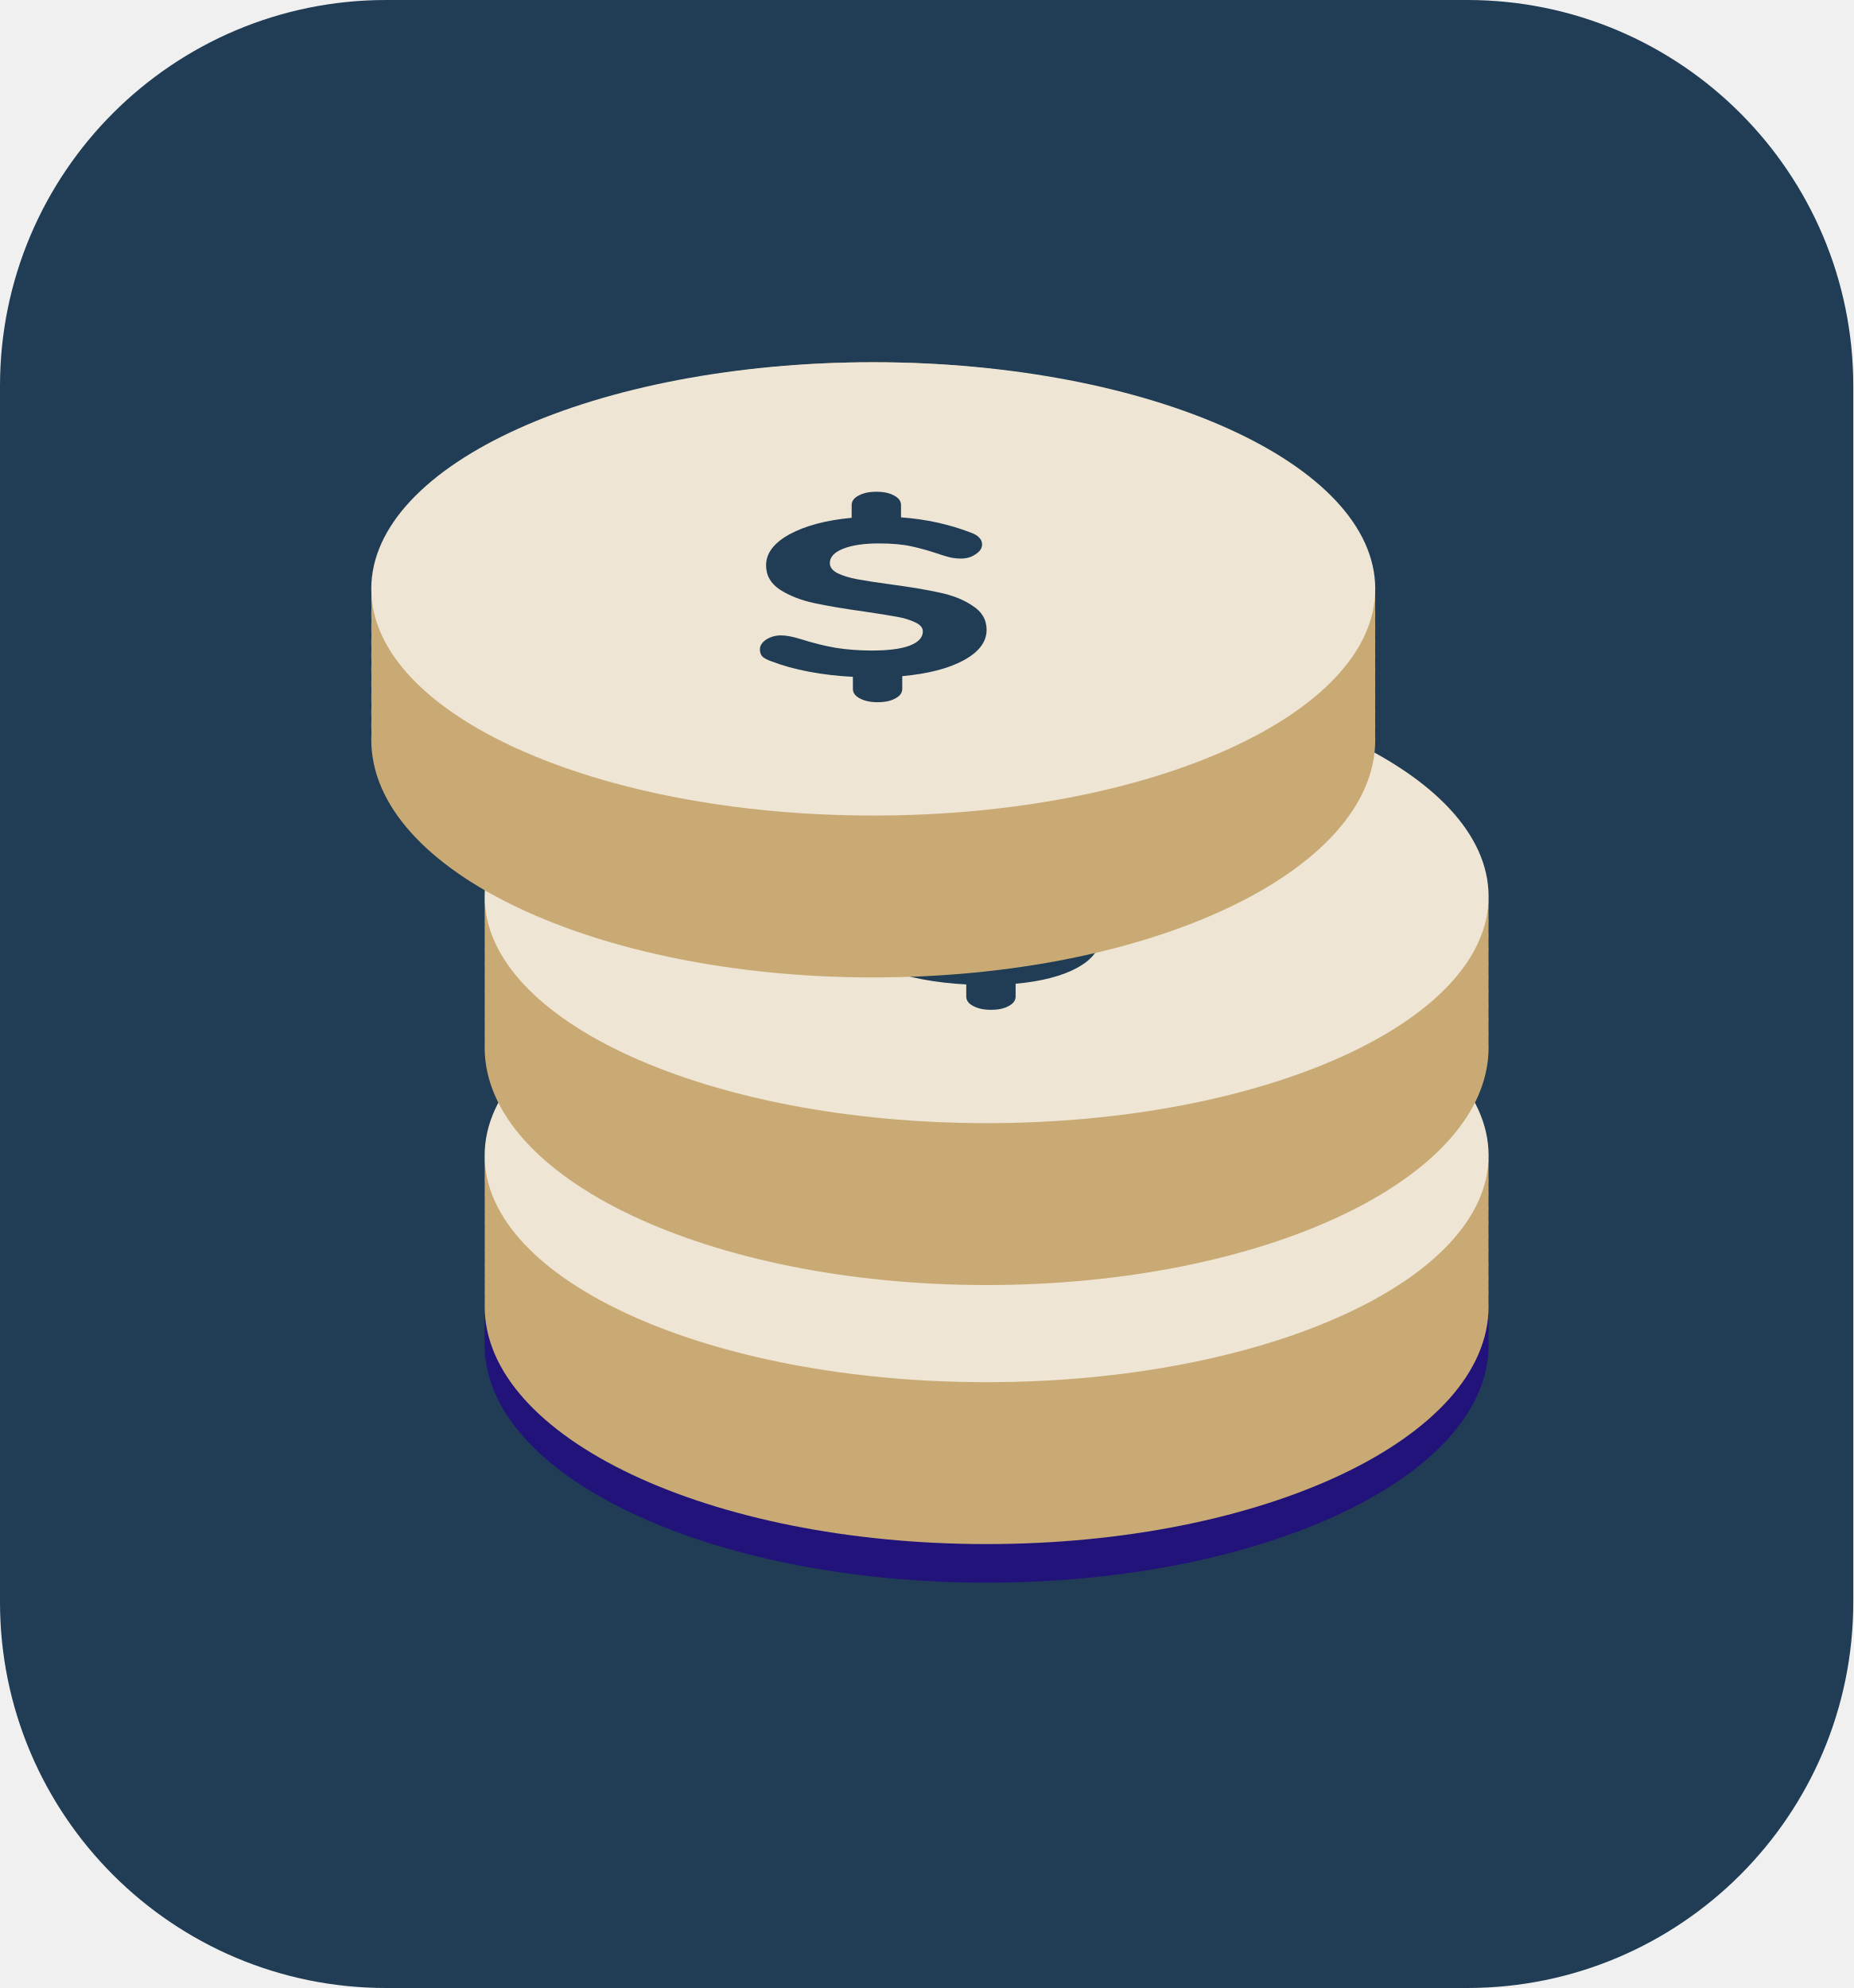
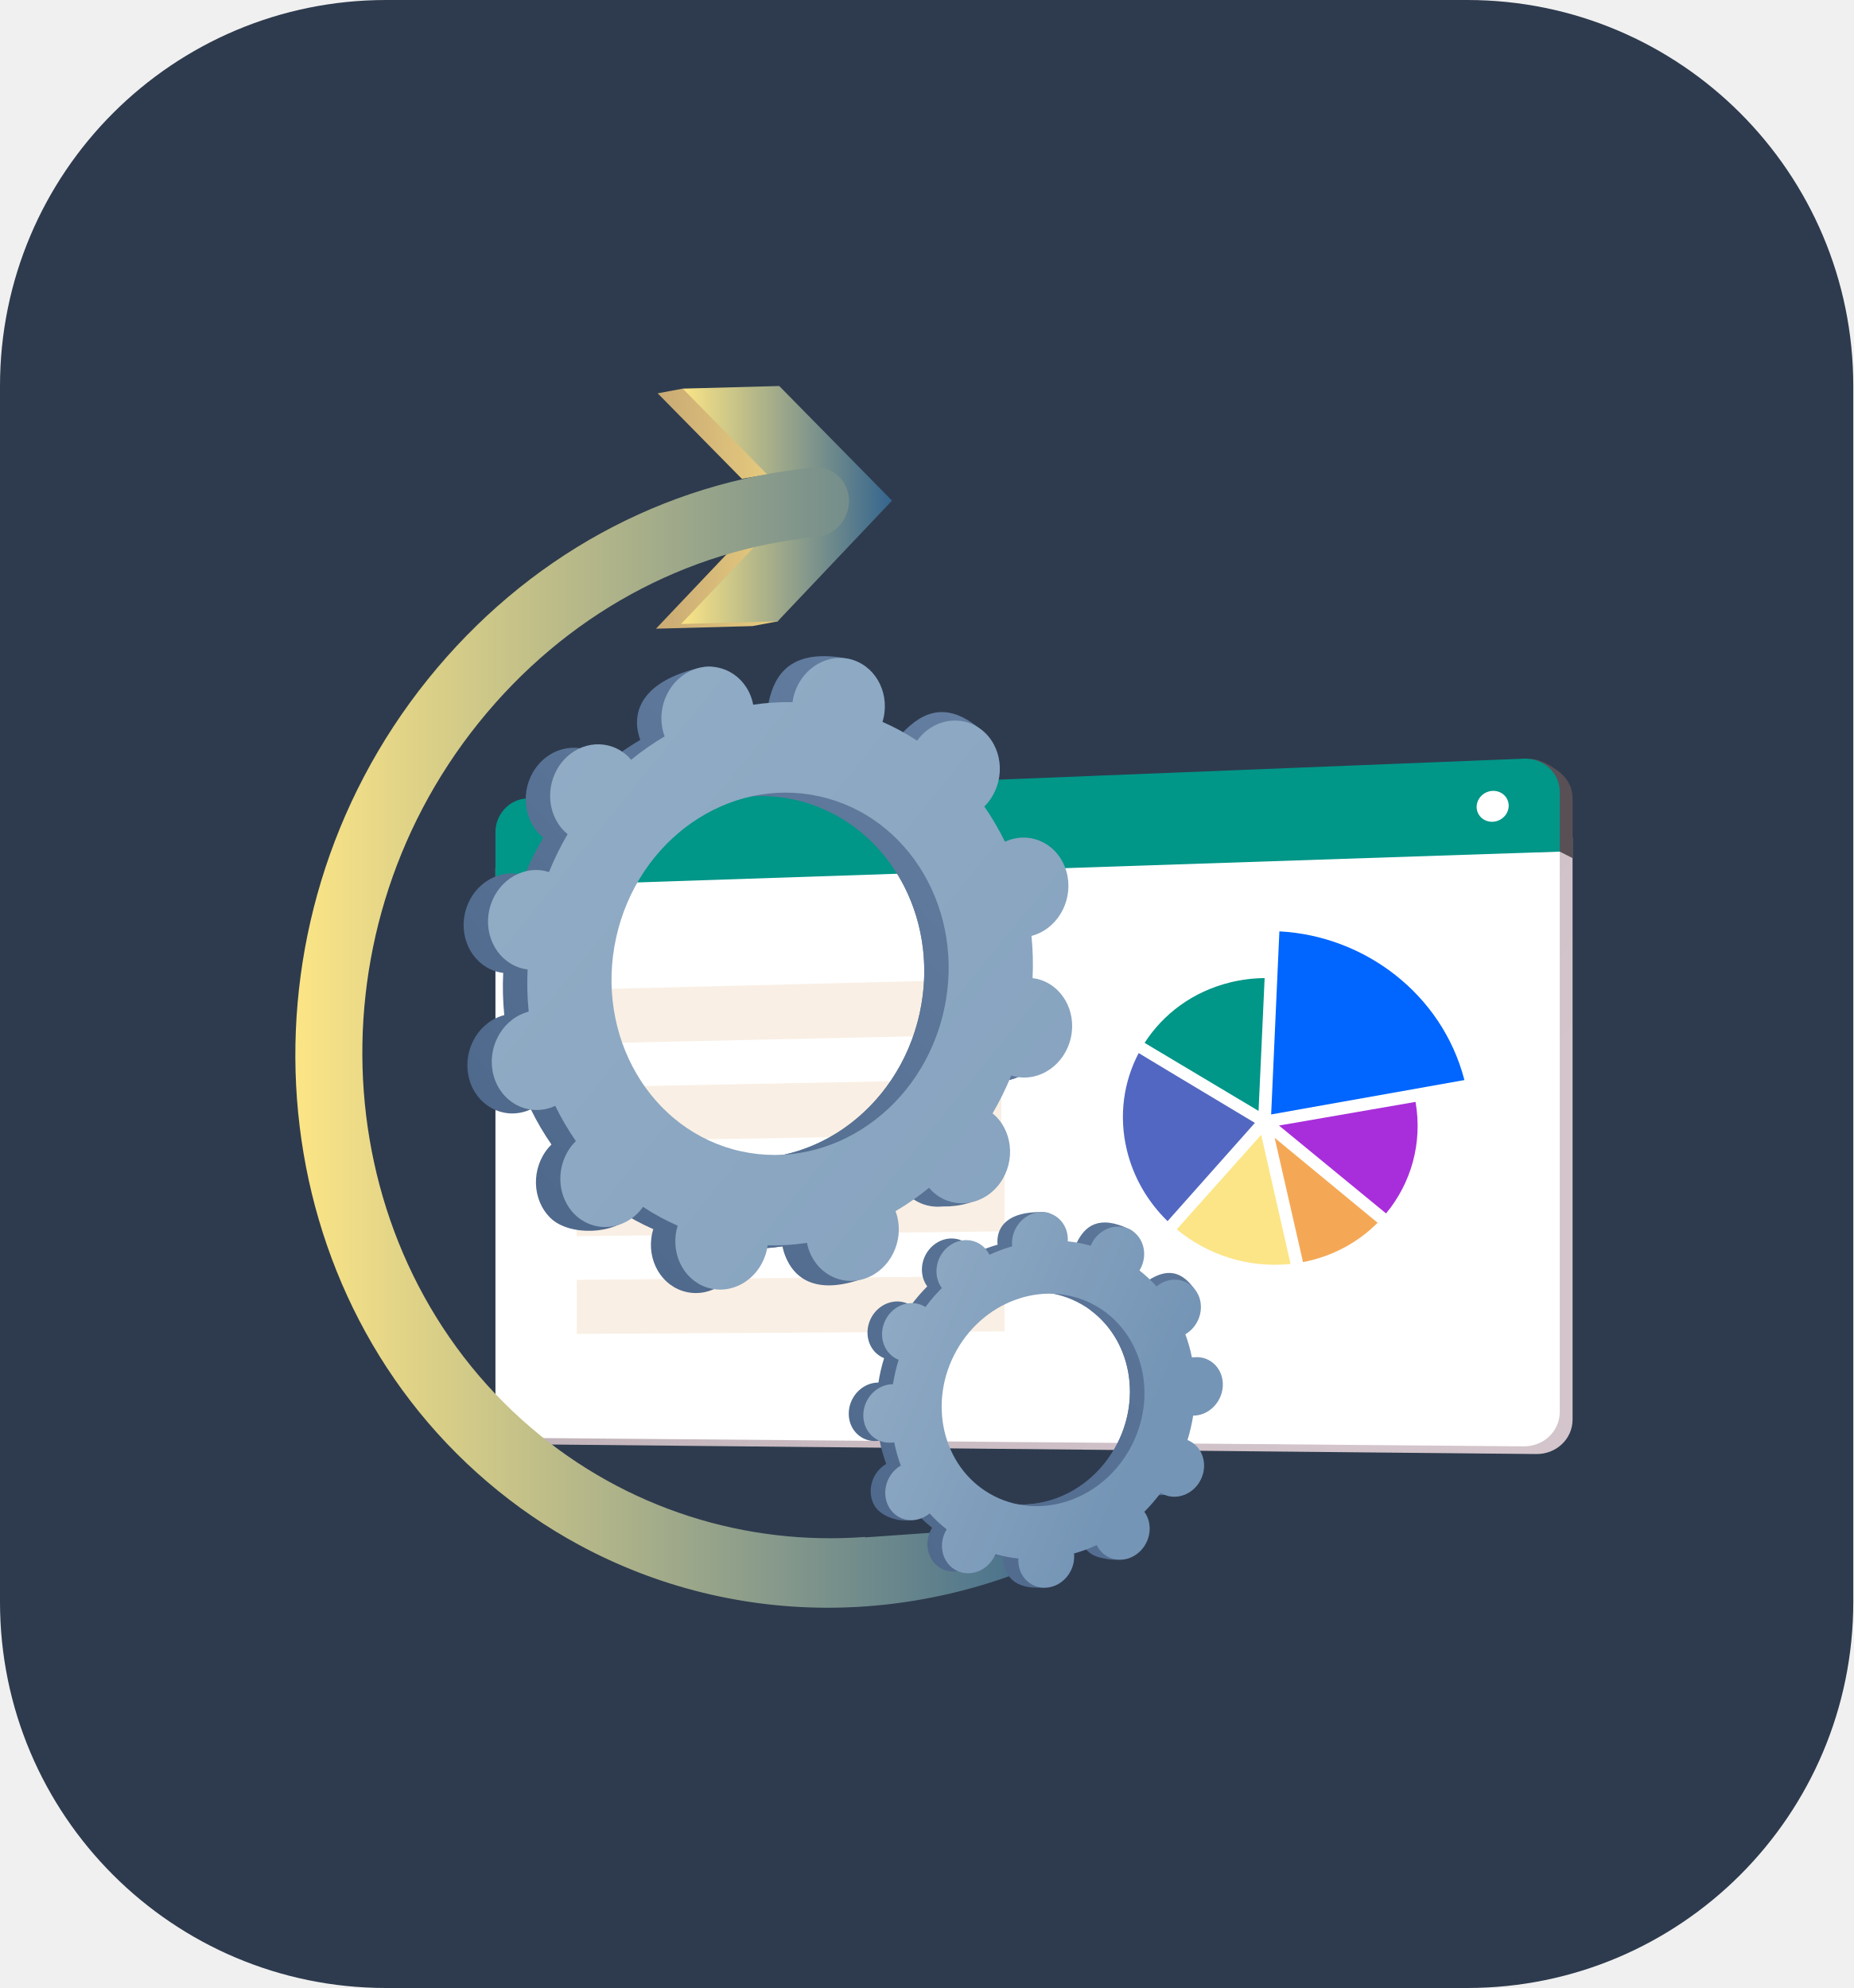
<svg xmlns="http://www.w3.org/2000/svg" width="96" height="103" viewBox="0 0 96 103" fill="none">
-   <rect width="96" height="103" rx="20" fill="#203D55" />
-   <mask id="mask0_92_7973" style="mask-type:alpha" maskUnits="userSpaceOnUse" x="0" y="0" width="96" height="103">
+   <rect width="96" height="103" rx="20" fill="#2E3B4E" />
+   <mask id="mask0_256_752" style="mask-type:alpha" maskUnits="userSpaceOnUse" x="0" y="0" width="96" height="103">
    <rect width="96" height="103" rx="20" fill="#5236FF" />
  </mask>
-   <g mask="url(#mask0_92_7973)">
-     <path d="M77.11 69.685C77.11 76.486 65.468 82 51.107 82C36.746 82 25.105 76.486 25.105 69.685C25.105 62.883 36.746 57.37 51.107 57.37C65.468 57.37 77.11 62.883 77.11 69.685Z" fill="#22137B" />
-     <path d="M77.11 68.96C77.11 75.762 65.468 81.275 51.107 81.275C36.746 81.275 25.105 75.762 25.105 68.96C25.105 62.159 36.746 56.645 51.107 56.645C65.468 56.645 77.11 62.159 77.11 68.96Z" fill="#22137B" />
-     <path d="M77.11 68.236C77.11 75.037 65.468 80.551 51.107 80.551C36.746 80.551 25.105 75.037 25.105 68.236C25.105 61.434 36.746 55.921 51.107 55.921C65.468 55.921 77.11 61.434 77.11 68.236Z" fill="#22137B" />
-     <path d="M77.11 67.511C77.11 74.313 65.468 79.827 51.107 79.827C36.746 79.827 25.105 74.313 25.105 67.511C25.105 60.71 36.746 55.196 51.107 55.196C65.468 55.196 77.11 60.71 77.11 67.511Z" fill="#22137B" />
-     <path d="M77.11 66.787C77.11 73.589 65.468 79.102 51.107 79.102C36.746 79.102 25.105 73.589 25.105 66.787C25.105 59.986 36.746 54.472 51.107 54.472C65.468 54.472 77.11 59.986 77.11 66.787Z" fill="#22137B" />
-     <path d="M77.11 66.063C77.11 72.864 65.468 78.378 51.107 78.378C36.746 78.378 25.105 72.864 25.105 66.063C25.105 59.261 36.746 53.748 51.107 53.748C65.468 53.748 77.11 59.261 77.11 66.063Z" fill="#22137B" />
-     <path d="M77.11 65.338C77.11 72.14 65.468 77.653 51.107 77.653C36.746 77.653 25.105 72.14 25.105 65.338C25.105 58.537 36.746 53.023 51.107 53.023C65.468 53.023 77.11 58.537 77.11 65.338Z" fill="#22137B" />
-     <path d="M77.11 64.614C77.11 71.415 65.468 76.929 51.107 76.929C36.746 76.929 25.105 71.415 25.105 64.614C25.105 57.812 36.746 52.299 51.107 52.299C65.468 52.299 77.11 57.812 77.11 64.614Z" fill="#22137B" />
-     <path d="M77.11 63.889C77.11 70.691 65.468 76.205 51.107 76.205C36.746 76.205 25.105 70.691 25.105 63.889C25.105 57.088 36.746 51.574 51.107 51.574C65.468 51.574 77.11 57.088 77.11 63.889Z" fill="#22137B" />
-     <path d="M77.11 63.165C77.11 69.966 65.468 75.48 51.107 75.48C36.746 75.48 25.105 69.966 25.105 63.165C25.105 56.364 36.746 50.85 51.107 50.85C65.468 50.85 77.11 56.364 77.11 63.165Z" fill="#22137B" />
-     <path d="M77.11 62.441C77.11 69.242 65.468 74.756 51.107 74.756C36.746 74.756 25.105 69.242 25.105 62.441C25.105 55.639 36.746 50.126 51.107 50.126C65.468 50.126 77.11 55.639 77.11 62.441Z" fill="#22137B" />
-     <path d="M77.11 67.685C77.11 74.486 65.468 80 51.107 80C36.746 80 25.105 74.486 25.105 67.685C25.105 60.883 36.746 55.37 51.107 55.37C65.468 55.37 77.11 60.883 77.11 67.685Z" fill="#C9AA74" />
-     <path d="M77.11 66.96C77.11 73.762 65.468 79.275 51.107 79.275C36.746 79.275 25.105 73.762 25.105 66.96C25.105 60.159 36.746 54.645 51.107 54.645C65.468 54.645 77.11 60.159 77.11 66.96Z" fill="#C9AA74" />
-     <path d="M77.11 66.236C77.11 73.037 65.468 78.551 51.107 78.551C36.746 78.551 25.105 73.037 25.105 66.236C25.105 59.434 36.746 53.921 51.107 53.921C65.468 53.921 77.11 59.434 77.11 66.236Z" fill="#C9AA74" />
-     <path d="M77.11 65.511C77.11 72.313 65.468 77.827 51.107 77.827C36.746 77.827 25.105 72.313 25.105 65.511C25.105 58.71 36.746 53.196 51.107 53.196C65.468 53.196 77.11 58.71 77.11 65.511Z" fill="#C9AA74" />
-     <path d="M77.11 64.787C77.11 71.589 65.468 77.102 51.107 77.102C36.746 77.102 25.105 71.589 25.105 64.787C25.105 57.986 36.746 52.472 51.107 52.472C65.468 52.472 77.11 57.986 77.11 64.787Z" fill="#C9AA74" />
-     <path d="M77.11 64.063C77.11 70.864 65.468 76.378 51.107 76.378C36.746 76.378 25.105 70.864 25.105 64.063C25.105 57.261 36.746 51.748 51.107 51.748C65.468 51.748 77.11 57.261 77.11 64.063Z" fill="#C9AA74" />
-     <path d="M77.11 63.338C77.11 70.14 65.468 75.653 51.107 75.653C36.746 75.653 25.105 70.14 25.105 63.338C25.105 56.537 36.746 51.023 51.107 51.023C65.468 51.023 77.11 56.537 77.11 63.338Z" fill="#C9AA74" />
-     <path d="M77.11 62.614C77.11 69.415 65.468 74.929 51.107 74.929C36.746 74.929 25.105 69.415 25.105 62.614C25.105 55.812 36.746 50.299 51.107 50.299C65.468 50.299 77.11 55.812 77.11 62.614Z" fill="#C9AA74" />
-     <path d="M77.11 61.889C77.11 68.691 65.468 74.205 51.107 74.205C36.746 74.205 25.105 68.691 25.105 61.889C25.105 55.088 36.746 49.574 51.107 49.574C65.468 49.574 77.11 55.088 77.11 61.889Z" fill="#C9AA74" />
-     <path d="M77.11 61.165C77.11 67.966 65.468 73.48 51.107 73.48C36.746 73.48 25.105 67.966 25.105 61.165C25.105 54.364 36.746 48.85 51.107 48.85C65.468 48.85 77.11 54.364 77.11 61.165Z" fill="#C9AA74" />
-     <path d="M77.11 60.441C77.11 67.242 65.468 72.756 51.107 72.756C36.746 72.756 25.105 67.242 25.105 60.441C25.105 53.639 36.746 48.126 51.107 48.126C65.468 48.126 77.11 53.639 77.11 60.441Z" fill="#C9AA74" />
-     <ellipse cx="51.107" cy="59.869" rx="26.003" ry="11.743" fill="#EEE5D4" />
-     <path d="M56.979 61.99C56.979 62.613 56.581 63.14 55.785 63.571C55.004 63.994 53.945 64.267 52.609 64.39V65.048C52.609 65.255 52.489 65.421 52.247 65.544C52.02 65.675 51.714 65.74 51.331 65.74C50.961 65.74 50.656 65.675 50.414 65.544C50.173 65.421 50.052 65.255 50.052 65.048V64.425C49.27 64.386 48.51 64.298 47.772 64.159C47.047 64.021 46.407 63.844 45.853 63.629C45.626 63.552 45.463 63.467 45.363 63.375C45.278 63.275 45.235 63.152 45.235 63.005C45.235 62.813 45.342 62.644 45.555 62.498C45.782 62.352 46.038 62.278 46.322 62.278C46.592 62.278 46.926 62.34 47.324 62.463C47.978 62.671 48.596 62.825 49.178 62.925C49.775 63.017 50.393 63.063 51.032 63.063C51.885 63.063 52.538 62.978 52.993 62.809C53.448 62.632 53.675 62.386 53.675 62.071C53.675 61.878 53.54 61.721 53.27 61.598C53.014 61.475 52.695 61.378 52.311 61.309C51.928 61.24 51.373 61.151 50.649 61.044C49.597 60.898 48.731 60.751 48.049 60.605C47.367 60.459 46.777 60.228 46.28 59.913C45.797 59.597 45.555 59.174 45.555 58.644C45.555 58.02 45.96 57.486 46.77 57.04C47.594 56.593 48.667 56.309 49.988 56.186V55.528C49.988 55.32 50.109 55.155 50.35 55.032C50.592 54.901 50.897 54.836 51.267 54.836C51.65 54.836 51.956 54.901 52.183 55.032C52.425 55.155 52.546 55.32 52.546 55.528V56.163C53.824 56.255 55.025 56.517 56.147 56.947C56.361 57.024 56.51 57.113 56.595 57.213C56.694 57.313 56.744 57.432 56.744 57.571C56.744 57.763 56.63 57.932 56.403 58.078C56.19 58.224 55.941 58.297 55.657 58.297C55.501 58.297 55.352 58.286 55.21 58.263C55.082 58.24 54.897 58.19 54.656 58.113C54.073 57.913 53.547 57.763 53.078 57.663C52.624 57.563 52.062 57.513 51.395 57.513C50.627 57.513 50.009 57.605 49.541 57.79C49.086 57.974 48.858 58.221 48.858 58.528C48.858 58.744 48.993 58.921 49.263 59.059C49.533 59.19 49.874 59.294 50.286 59.371C50.699 59.447 51.274 59.536 52.013 59.636C53.05 59.775 53.895 59.917 54.549 60.063C55.217 60.201 55.785 60.428 56.254 60.744C56.737 61.051 56.979 61.467 56.979 61.99Z" fill="#203D55" />
-     <path d="M77.11 54.264C77.11 61.065 65.468 66.579 51.107 66.579C36.746 66.579 25.105 61.065 25.105 54.264C25.105 47.462 36.746 41.949 51.107 41.949C65.468 41.949 77.11 47.462 77.11 54.264Z" fill="#C9AA74" />
-     <path d="M77.11 53.539C77.11 60.341 65.468 65.855 51.107 65.855C36.746 65.855 25.105 60.341 25.105 53.539C25.105 46.738 36.746 41.224 51.107 41.224C65.468 41.224 77.11 46.738 77.11 53.539Z" fill="#C9AA74" />
-     <path d="M77.11 52.815C77.11 59.617 65.468 65.13 51.107 65.13C36.746 65.13 25.105 59.617 25.105 52.815C25.105 46.014 36.746 40.5 51.107 40.5C65.468 40.5 77.11 46.014 77.11 52.815Z" fill="#C9AA74" />
-     <path d="M77.11 52.091C77.11 58.892 65.468 64.406 51.107 64.406C36.746 64.406 25.105 58.892 25.105 52.091C25.105 45.289 36.746 39.776 51.107 39.776C65.468 39.776 77.11 45.289 77.11 52.091Z" fill="#C9AA74" />
-     <path d="M77.11 51.366C77.11 58.168 65.468 63.681 51.107 63.681C36.746 63.681 25.105 58.168 25.105 51.366C25.105 44.565 36.746 39.051 51.107 39.051C65.468 39.051 77.11 44.565 77.11 51.366Z" fill="#C9AA74" />
-     <path d="M77.11 50.642C77.11 57.443 65.468 62.957 51.107 62.957C36.746 62.957 25.105 57.443 25.105 50.642C25.105 43.84 36.746 38.327 51.107 38.327C65.468 38.327 77.11 43.84 77.11 50.642Z" fill="#C9AA74" />
-     <path d="M77.11 49.917C77.11 56.719 65.468 62.233 51.107 62.233C36.746 62.233 25.105 56.719 25.105 49.917C25.105 43.116 36.746 37.602 51.107 37.602C65.468 37.602 77.11 43.116 77.11 49.917Z" fill="#C9AA74" />
-     <path d="M77.11 49.193C77.11 55.994 65.468 61.508 51.107 61.508C36.746 61.508 25.105 55.994 25.105 49.193C25.105 42.392 36.746 36.878 51.107 36.878C65.468 36.878 77.11 42.392 77.11 49.193Z" fill="#C9AA74" />
-     <path d="M77.11 48.468C77.11 55.27 65.468 60.784 51.107 60.784C36.746 60.784 25.105 55.27 25.105 48.468C25.105 41.667 36.746 36.153 51.107 36.153C65.468 36.153 77.11 41.667 77.11 48.468Z" fill="#C9AA74" />
-     <path d="M77.11 47.744C77.11 54.546 65.468 60.059 51.107 60.059C36.746 60.059 25.105 54.546 25.105 47.744C25.105 40.943 36.746 35.429 51.107 35.429C65.468 35.429 77.11 40.943 77.11 47.744Z" fill="#C9AA74" />
-     <path d="M77.11 47.02C77.11 53.821 65.468 59.335 51.107 59.335C36.746 59.335 25.105 53.821 25.105 47.02C25.105 40.218 36.746 34.705 51.107 34.705C65.468 34.705 77.11 40.218 77.11 47.02Z" fill="#C9AA74" />
-     <ellipse cx="51.107" cy="46.448" rx="26.003" ry="11.743" fill="#EEE5D4" />
-     <path d="M56.979 48.569C56.979 49.192 56.581 49.719 55.785 50.15C55.004 50.573 53.945 50.846 52.609 50.969V51.627C52.609 51.835 52.489 52 52.247 52.123C52.02 52.254 51.714 52.319 51.331 52.319C50.961 52.319 50.656 52.254 50.414 52.123C50.173 52 50.052 51.835 50.052 51.627V51.004C49.27 50.965 48.51 50.877 47.772 50.738C47.047 50.6 46.407 50.423 45.853 50.208C45.626 50.131 45.463 50.046 45.363 49.954C45.278 49.854 45.235 49.731 45.235 49.584C45.235 49.392 45.342 49.223 45.555 49.077C45.782 48.931 46.038 48.858 46.322 48.858C46.592 48.858 46.926 48.919 47.324 49.042C47.978 49.25 48.596 49.404 49.178 49.504C49.775 49.596 50.393 49.642 51.032 49.642C51.885 49.642 52.538 49.558 52.993 49.388C53.448 49.211 53.675 48.965 53.675 48.65C53.675 48.458 53.54 48.3 53.27 48.177C53.014 48.054 52.695 47.958 52.311 47.888C51.928 47.819 51.373 47.731 50.649 47.623C49.597 47.477 48.731 47.331 48.049 47.184C47.367 47.038 46.777 46.807 46.28 46.492C45.797 46.177 45.555 45.754 45.555 45.223C45.555 44.6 45.96 44.065 46.77 43.619C47.594 43.173 48.667 42.888 49.988 42.765V42.107C49.988 41.9 50.109 41.734 50.35 41.611C50.592 41.48 50.897 41.415 51.267 41.415C51.65 41.415 51.956 41.48 52.183 41.611C52.425 41.734 52.546 41.9 52.546 42.107V42.742C53.824 42.834 55.025 43.096 56.147 43.526C56.361 43.603 56.51 43.692 56.595 43.792C56.694 43.892 56.744 44.011 56.744 44.15C56.744 44.342 56.63 44.511 56.403 44.657C56.19 44.803 55.941 44.877 55.657 44.877C55.501 44.877 55.352 44.865 55.21 44.842C55.082 44.819 54.897 44.769 54.656 44.692C54.073 44.492 53.547 44.342 53.078 44.242C52.624 44.142 52.062 44.092 51.395 44.092C50.627 44.092 50.009 44.184 49.541 44.369C49.086 44.553 48.858 44.8 48.858 45.107C48.858 45.323 48.993 45.5 49.263 45.638C49.533 45.769 49.874 45.873 50.286 45.95C50.699 46.027 51.274 46.115 52.013 46.215C53.05 46.354 53.895 46.496 54.549 46.642C55.217 46.781 55.785 47.008 56.254 47.323C56.737 47.631 56.979 48.046 56.979 48.569Z" fill="#203D55" />
-     <path d="M71.238 38.327C71.238 45.128 59.596 50.642 45.235 50.642C30.874 50.642 19.232 45.128 19.232 38.327C19.232 31.525 30.874 26.012 45.235 26.012C59.596 26.012 71.238 31.525 71.238 38.327Z" fill="#C9AA74" />
-     <path d="M71.238 37.602C71.238 44.404 59.596 49.918 45.235 49.918C30.874 49.918 19.232 44.404 19.232 37.602C19.232 30.801 30.874 25.287 45.235 25.287C59.596 25.287 71.238 30.801 71.238 37.602Z" fill="#C9AA74" />
-     <path d="M71.238 36.878C71.238 43.679 59.596 49.193 45.235 49.193C30.874 49.193 19.232 43.679 19.232 36.878C19.232 30.077 30.874 24.563 45.235 24.563C59.596 24.563 71.238 30.077 71.238 36.878Z" fill="#C9AA74" />
-     <path d="M71.238 36.154C71.238 42.955 59.596 48.469 45.235 48.469C30.874 48.469 19.232 42.955 19.232 36.154C19.232 29.352 30.874 23.838 45.235 23.838C59.596 23.838 71.238 29.352 71.238 36.154Z" fill="#C9AA74" />
-     <path d="M71.238 35.429C71.238 42.231 59.596 47.744 45.235 47.744C30.874 47.744 19.232 42.231 19.232 35.429C19.232 28.628 30.874 23.114 45.235 23.114C59.596 23.114 71.238 28.628 71.238 35.429Z" fill="#C9AA74" />
-     <path d="M71.238 34.705C71.238 41.506 59.596 47.02 45.235 47.02C30.874 47.02 19.232 41.506 19.232 34.705C19.232 27.903 30.874 22.39 45.235 22.39C59.596 22.39 71.238 27.903 71.238 34.705Z" fill="#C9AA74" />
-     <path d="M71.238 33.98C71.238 40.782 59.596 46.295 45.235 46.295C30.874 46.295 19.232 40.782 19.232 33.98C19.232 27.179 30.874 21.665 45.235 21.665C59.596 21.665 71.238 27.179 71.238 33.98Z" fill="#C9AA74" />
-     <path d="M71.238 33.256C71.238 40.057 59.596 45.571 45.235 45.571C30.874 45.571 19.232 40.057 19.232 33.256C19.232 26.454 30.874 20.941 45.235 20.941C59.596 20.941 71.238 26.454 71.238 33.256Z" fill="#C9AA74" />
-     <path d="M71.238 32.532C71.238 39.333 59.596 44.847 45.235 44.847C30.874 44.847 19.232 39.333 19.232 32.532C19.232 25.73 30.874 20.216 45.235 20.216C59.596 20.216 71.238 25.73 71.238 32.532Z" fill="#C9AA74" />
-     <path d="M71.238 31.807C71.238 38.609 59.596 44.122 45.235 44.122C30.874 44.122 19.232 38.609 19.232 31.807C19.232 25.006 30.874 19.492 45.235 19.492C59.596 19.492 71.238 25.006 71.238 31.807Z" fill="#C9AA74" />
-     <path d="M71.238 31.083C71.238 37.884 59.596 43.398 45.235 43.398C30.874 43.398 19.232 37.884 19.232 31.083C19.232 24.281 30.874 18.768 45.235 18.768C59.596 18.768 71.238 24.281 71.238 31.083Z" fill="#C9AA74" />
-     <ellipse cx="45.235" cy="30.511" rx="26.003" ry="11.743" fill="#EEE5D4" />
-     <path d="M51.106 32.632C51.106 33.255 50.709 33.782 49.913 34.213C49.132 34.636 48.073 34.909 46.737 35.032V35.69C46.737 35.898 46.617 36.063 46.375 36.186C46.148 36.317 45.842 36.382 45.459 36.382C45.089 36.382 44.784 36.317 44.542 36.186C44.301 36.063 44.18 35.898 44.18 35.69V35.067C43.398 35.028 42.638 34.94 41.9 34.801C41.175 34.663 40.535 34.486 39.981 34.271C39.754 34.194 39.591 34.109 39.491 34.017C39.406 33.917 39.363 33.794 39.363 33.648C39.363 33.455 39.47 33.286 39.683 33.14C39.91 32.994 40.166 32.92 40.45 32.92C40.72 32.92 41.054 32.982 41.452 33.105C42.105 33.313 42.724 33.467 43.306 33.567C43.903 33.659 44.521 33.705 45.16 33.705C46.013 33.705 46.666 33.621 47.121 33.451C47.576 33.274 47.803 33.028 47.803 32.713C47.803 32.52 47.668 32.363 47.398 32.24C47.142 32.117 46.823 32.02 46.439 31.951C46.055 31.882 45.501 31.794 44.777 31.686C43.725 31.54 42.858 31.393 42.176 31.247C41.495 31.101 40.905 30.87 40.408 30.555C39.925 30.24 39.683 29.817 39.683 29.286C39.683 28.663 40.088 28.128 40.898 27.682C41.722 27.236 42.795 26.951 44.116 26.828V26.17C44.116 25.962 44.237 25.797 44.478 25.674C44.72 25.543 45.025 25.478 45.395 25.478C45.778 25.478 46.084 25.543 46.311 25.674C46.553 25.797 46.673 25.962 46.673 26.17V26.805C47.952 26.897 49.153 27.159 50.275 27.59C50.488 27.666 50.638 27.755 50.723 27.855C50.822 27.955 50.872 28.074 50.872 28.213C50.872 28.405 50.758 28.574 50.531 28.72C50.318 28.866 50.069 28.94 49.785 28.94C49.629 28.94 49.48 28.928 49.337 28.905C49.21 28.882 49.025 28.832 48.783 28.755C48.201 28.555 47.675 28.405 47.206 28.305C46.752 28.205 46.19 28.155 45.523 28.155C44.755 28.155 44.137 28.247 43.668 28.432C43.214 28.616 42.986 28.863 42.986 29.17C42.986 29.386 43.121 29.563 43.391 29.701C43.661 29.832 44.002 29.936 44.414 30.013C44.826 30.09 45.402 30.178 46.141 30.278C47.178 30.417 48.023 30.559 48.677 30.705C49.345 30.843 49.913 31.07 50.382 31.386C50.865 31.694 51.106 32.109 51.106 32.632Z" fill="#203D55" />
+   <g mask="url(#mask0_256_752)">
+     <path d="M81.459 43.385V73.552C81.459 74.553 80.612 75.352 79.57 75.335L27.742 74.834C26.845 74.819 26.119 74.056 26.119 73.131V45.254L81.459 43.385Z" fill="url(#paint0_linear_256_752)" />
+     <path d="M27.742 41.647L79.282 39.327C79.785 39.306 80.533 39.784 80.872 40.08C81.234 40.396 81.459 40.853 81.459 41.369V44.46L80.795 44.123L26.119 46.247V43.391C26.119 42.465 26.845 41.684 27.742 41.647Z" fill="url(#paint1_linear_256_752)" />
+     <path d="M80.796 44.123V73.155C80.796 74.154 79.952 74.952 78.915 74.937L27.281 74.5C26.387 74.487 25.664 73.726 25.664 72.802V44.973L80.796 44.123Z" fill="white" />
+     <path d="M27.281 41.37L78.915 39.308C79.952 39.264 80.796 40.038 80.796 41.038V44.123L25.664 45.964V43.113C25.664 42.189 26.387 41.409 27.281 41.37Z" fill="url(#paint2_linear_256_752)" />
+     <path d="M65.846 57.74L66.272 48.255C70.665 48.483 74.695 51.483 75.857 55.959L65.846 57.74Z" fill="#0066FF" />
+     <path d="M73.325 57.09C73.698 59.236 73.088 61.31 71.798 62.869L66.252 58.315L73.325 57.09Z" fill="#A82EDB" />
+     <path d="M65.193 57.557C63.289 56.423 61.041 55.082 59.291 54.032C60.254 52.533 61.793 51.372 63.724 50.899C64.318 50.753 64.916 50.681 65.508 50.676L65.193 57.557Z" fill="#009688" />
+     <path d="M65.004 58.178L60.48 63.269C59.466 62.282 58.714 61.019 58.369 59.576C57.944 57.801 58.205 56.04 58.984 54.561C59.463 54.85 59.999 55.173 60.59 55.529C62.403 56.619 64.26 57.731 65.004 58.178Z" fill="#5267C1" />
+     <path d="M65.329 58.797L66.852 65.486C64.661 65.719 62.544 65.01 60.955 63.694L65.329 58.797Z" fill="#FCE586" />
+     <path d="M66.027 58.952L71.36 63.352C70.35 64.37 69.024 65.097 67.496 65.39L66.027 58.952Z" fill="#F4A856" />
+     <path d="M29.734 54.077L51.873 53.59V50.726L29.734 51.281V54.077Z" fill="#F9EFE4" />
+     <path d="M29.734 59.136L51.873 58.774V55.909L29.734 56.34V59.136Z" fill="#F9EFE4" />
+     <path d="M29.875 64.046L52.038 63.796V60.93L29.875 61.249V64.046Z" fill="#F9EFE4" />
+     <path d="M29.875 69.109L52.038 68.982V66.116L29.875 66.311V69.109Z" fill="#F9EFE4" />
+     <path d="M76.49 41.808C76.49 42.249 76.861 42.593 77.319 42.576C77.778 42.559 78.15 42.187 78.15 41.744C78.15 41.301 77.778 40.958 77.319 40.976C76.861 40.994 76.49 41.367 76.49 41.808Z" fill="white" />
+     <path d="M33.98 32.573L39.914 26.317L34.068 20.379L35.367 20.135L44.908 26.182L40.277 32.194L38.978 32.438L33.98 32.573Z" fill="url(#paint3_linear_256_752)" />
+     <path d="M43.513 79.898V79.875C37.323 80.339 31.134 78.418 26.221 74.228C15.718 65.27 14.496 48.88 23.497 37.691C27.962 32.141 34.194 28.718 41.045 28.055C42.002 27.962 42.731 27.085 42.674 26.096C42.616 25.107 41.794 24.38 40.837 24.473C33.038 25.228 25.944 29.124 20.861 35.442C10.614 48.18 12.005 66.839 23.962 77.036C25.445 78.301 27.029 79.384 28.689 80.283C36.842 84.699 46.805 84.676 55.377 79.919C55.753 79.71 56.03 79.382 56.187 79.007L43.513 79.898Z" fill="#2E3B4E" />
+     <path d="M35.279 32.329L41.212 26.073L35.367 20.135L40.365 20L46.207 25.938L40.277 32.194L35.279 32.329Z" fill="url(#paint4_linear_256_752)" />
+     <path d="M44.812 79.654V79.63C38.622 80.095 32.433 78.174 27.52 73.984C17.017 65.026 15.795 48.636 24.796 37.447C29.261 31.896 35.493 28.474 42.344 27.811C43.301 27.718 44.03 26.841 43.973 25.852C43.915 24.863 43.093 24.136 42.136 24.229C34.337 24.984 27.243 28.88 22.16 35.198C11.913 47.936 13.304 66.595 25.26 76.792C26.744 78.057 28.328 79.14 29.988 80.039C38.141 84.455 48.104 84.431 56.676 79.675C57.052 79.466 57.329 79.138 57.486 78.762L44.812 79.654Z" fill="url(#paint5_linear_256_752)" />
+     <path d="M51.313 55.956C52.605 56.239 53.901 55.335 54.208 53.936C54.515 52.537 53.717 51.173 52.424 50.889C52.357 50.875 52.291 50.865 52.224 50.856C52.258 50.117 52.239 49.386 52.168 48.669C52.233 48.652 52.298 48.634 52.364 48.611C53.636 48.156 54.359 46.691 53.979 45.338C53.599 43.984 52.259 43.255 50.986 43.709C50.92 43.733 50.856 43.761 50.792 43.79C50.481 43.151 50.124 42.541 49.724 41.965C49.774 41.914 49.825 41.863 49.872 41.807C50.784 40.737 50.74 39.103 49.775 38.158C48.809 37.213 47.287 37.315 46.376 38.385C46.329 38.439 46.286 38.496 46.245 38.554C45.678 38.182 45.078 37.856 44.449 37.58C44.47 37.51 44.49 37.44 44.506 37.367C44.813 35.968 45.283 34.405 43.987 34.142C40.988 33.533 40.134 34.942 39.827 36.341C39.811 36.414 39.8 36.486 39.79 36.558C39.103 36.545 38.422 36.59 37.752 36.691C37.738 36.621 37.724 36.552 37.704 36.482C37.324 35.129 37.536 34.288 36.222 34.602C33.357 35.286 32.716 36.773 33.096 38.127C33.116 38.198 33.14 38.266 33.165 38.333C32.56 38.689 31.98 39.093 31.43 39.543C31.385 39.49 31.338 39.438 31.288 39.389C30.322 38.444 28.8 38.545 27.888 39.615C26.976 40.685 27.02 42.318 27.986 43.263C28.035 43.312 28.087 43.355 28.139 43.398C27.774 44.02 27.45 44.676 27.172 45.362C27.108 45.341 27.044 45.322 26.977 45.307C25.684 45.024 24.388 45.928 24.081 47.327C23.774 48.727 24.573 50.09 25.865 50.374C25.932 50.389 25.999 50.398 26.066 50.407C26.031 51.146 26.05 51.877 26.122 52.594C26.056 52.611 25.991 52.629 25.926 52.653C24.654 53.107 23.93 54.572 24.311 55.925C24.691 57.279 26.031 58.008 27.303 57.554C27.37 57.53 27.434 57.502 27.497 57.473C27.808 58.112 28.166 58.722 28.566 59.298C28.515 59.349 28.465 59.401 28.417 59.456C27.506 60.526 27.549 62.16 28.515 63.105C29.48 64.05 31.85 63.99 32.762 62.92C32.808 62.866 32.003 62.767 32.045 62.709C32.611 63.081 33.211 63.407 33.84 63.683C33.819 63.753 33.799 63.823 33.783 63.896C33.476 65.295 34.275 66.659 35.567 66.942C36.859 67.226 38.156 66.321 38.462 64.922C38.478 64.85 38.49 64.777 38.5 64.705C39.187 64.718 39.867 64.673 40.538 64.572C40.552 64.642 40.566 64.711 40.586 64.781C40.966 66.134 42.306 66.863 43.578 66.409C44.851 65.955 45.574 64.49 45.194 63.136C45.174 63.066 45.15 62.998 45.125 62.93C45.73 62.575 46.31 62.17 46.86 61.72C46.905 61.773 46.952 61.825 47.002 61.874C47.968 62.819 49.49 62.718 50.402 61.648C51.313 60.578 51.27 58.945 50.304 58C50.255 57.952 50.203 57.908 50.151 57.865C50.516 57.243 50.839 56.587 51.117 55.901C51.181 55.922 51.246 55.941 51.313 55.956ZM37.127 59.83C32.436 58.8 29.536 53.848 30.65 48.768C31.764 43.688 36.471 40.405 41.162 41.434C45.854 42.463 48.754 47.415 47.639 52.495C46.525 57.575 41.819 60.858 37.127 59.83Z" fill="url(#paint6_linear_256_752)" />
+     <path d="M52.364 48.611C53.637 48.156 54.36 46.691 53.98 45.338C53.6 43.984 52.26 43.255 50.987 43.709C50.921 43.733 50.857 43.761 50.793 43.79C50.482 43.151 50.125 42.541 49.724 41.965C49.775 41.914 49.825 41.863 49.873 41.807C50.785 40.737 51.674 38.492 50.617 37.651C48.61 36.055 47.288 37.315 46.376 38.385C46.33 38.439 46.287 38.496 46.245 38.554C45.679 38.182 45.079 37.856 44.45 37.58C44.471 37.51 44.491 37.44 44.507 37.367C44.674 36.606 44.512 35.856 44.123 35.284C43.538 37.458 42.969 39.636 42.423 41.82C46.359 43.385 48.651 47.887 47.64 52.495C46.784 56.399 43.804 59.24 40.341 59.88C40.292 60.312 40.246 60.746 40.184 61.178C40.018 62.349 39.786 63.515 39.553 64.679C39.883 64.656 40.212 64.621 40.538 64.572C40.552 64.642 40.567 64.711 40.586 64.781C40.967 66.134 42.093 67.076 44.421 66.338C45.709 65.93 45.575 64.49 45.194 63.136C45.175 63.066 45.151 62.998 45.126 62.93C45.731 62.575 46.31 62.17 46.86 61.72C46.906 61.773 46.952 61.825 47.003 61.874C47.968 62.819 50.433 62.688 51.345 61.618C52.257 60.548 51.27 58.945 50.305 58C50.255 57.951 50.203 57.908 50.151 57.865C50.517 57.243 50.84 56.587 51.118 55.901C51.182 55.922 51.247 55.941 51.314 55.956C52.606 56.239 53.902 55.335 54.209 53.936C54.516 52.537 53.717 51.172 52.425 50.889C52.358 50.874 52.291 50.865 52.224 50.856C52.259 50.117 52.24 49.386 52.168 48.669C52.234 48.652 52.299 48.634 52.364 48.611Z" fill="url(#paint7_linear_256_752)" />
+     <path d="M52.577 55.777C53.869 56.06 55.165 55.156 55.472 53.757C55.779 52.358 54.98 50.994 53.688 50.71C53.621 50.696 53.554 50.686 53.487 50.678C53.522 49.938 53.503 49.208 53.431 48.49C53.497 48.473 53.562 48.455 53.627 48.431C54.9 47.977 55.623 46.512 55.243 45.159C54.863 43.805 53.523 43.076 52.25 43.531C52.184 43.554 52.12 43.582 52.056 43.611C51.745 42.973 51.388 42.362 50.987 41.786C51.038 41.735 51.088 41.684 51.136 41.628C52.048 40.558 52.004 38.924 51.039 37.979C50.073 37.034 48.551 37.136 47.639 38.206C47.593 38.261 47.55 38.318 47.508 38.375C46.942 38.003 46.342 37.677 45.713 37.401C45.734 37.331 45.754 37.261 45.77 37.189C46.077 35.789 45.278 34.425 43.986 34.142C42.694 33.859 41.398 34.763 41.091 36.162C41.075 36.235 41.064 36.307 41.054 36.379C40.367 36.367 39.686 36.411 39.016 36.512C39.002 36.443 38.987 36.373 38.968 36.303C38.587 34.95 37.248 34.221 35.975 34.675C34.703 35.129 33.98 36.595 34.36 37.948C34.38 38.019 34.404 38.087 34.428 38.154C33.824 38.51 33.243 38.914 32.694 39.364C32.648 39.311 32.602 39.259 32.551 39.21C31.586 38.265 30.064 38.366 29.152 39.436C28.24 40.506 28.284 42.139 29.249 43.084C29.299 43.133 29.351 43.177 29.403 43.219C29.037 43.841 28.714 44.497 28.436 45.183C28.372 45.162 28.307 45.143 28.24 45.128C26.948 44.845 25.652 45.749 25.345 47.148C25.038 48.548 25.837 49.912 27.129 50.195C27.196 50.21 27.263 50.219 27.33 50.228C27.295 50.967 27.314 51.698 27.386 52.415C27.32 52.432 27.255 52.45 27.19 52.474C25.917 52.928 25.194 54.393 25.574 55.746C25.954 57.1 27.294 57.829 28.567 57.375C28.633 57.351 28.697 57.323 28.761 57.294C29.072 57.933 29.429 58.543 29.83 59.119C29.779 59.17 29.729 59.222 29.681 59.278C28.769 60.347 28.813 61.981 29.778 62.926C30.744 63.871 32.266 63.77 33.178 62.7C33.224 62.645 33.267 62.588 33.309 62.53C33.875 62.903 34.475 63.228 35.104 63.504C35.083 63.574 35.063 63.644 35.047 63.717C34.74 65.116 35.539 66.48 36.831 66.763C38.123 67.047 39.419 66.142 39.726 64.743C39.742 64.671 39.753 64.598 39.763 64.526C40.45 64.539 41.131 64.494 41.801 64.393C41.815 64.463 41.83 64.532 41.849 64.602C42.23 65.955 43.569 66.684 44.842 66.23C46.114 65.776 46.838 64.311 46.457 62.957C46.438 62.887 46.414 62.819 46.389 62.751C46.994 62.396 47.574 61.991 48.123 61.541C48.169 61.594 48.215 61.646 48.266 61.696C49.231 62.641 50.753 62.539 51.665 61.469C52.577 60.399 52.533 58.766 51.568 57.821C51.518 57.773 51.467 57.729 51.414 57.686C51.78 57.064 52.103 56.408 52.381 55.723C52.445 55.743 52.51 55.762 52.577 55.777ZM38.391 59.651C33.7 58.621 30.8 53.669 31.914 48.589C33.028 43.51 37.735 40.226 42.426 41.255C47.118 42.284 50.017 47.236 48.903 52.316C47.789 57.396 43.083 60.679 38.391 59.651Z" fill="url(#paint8_linear_256_752)" />
+     <path d="M59.474 77.319C60.175 77.674 61.054 77.348 61.439 76.59C61.824 75.832 61.569 74.929 60.868 74.573C60.832 74.555 60.795 74.54 60.758 74.525C60.888 74.105 60.986 73.682 61.052 73.26C61.092 73.259 61.132 73.259 61.173 73.255C61.972 73.184 62.606 72.45 62.589 71.616C62.572 70.781 61.911 70.163 61.113 70.234C61.071 70.238 61.03 70.244 60.989 70.252C60.906 69.838 60.791 69.434 60.647 69.043C60.684 69.022 60.72 69 60.756 68.975C61.44 68.496 61.658 67.551 61.244 66.864C60.83 66.177 59.941 66.008 59.257 66.487C59.222 66.512 59.189 66.538 59.157 66.565C58.887 66.267 58.591 65.99 58.27 65.738C58.293 65.701 58.315 65.664 58.335 65.624C58.72 64.866 59.223 64.038 58.517 63.694C56.885 62.897 56.185 63.579 55.8 64.337C55.78 64.376 55.763 64.416 55.746 64.456C55.353 64.347 54.955 64.271 54.555 64.229C54.558 64.187 54.56 64.144 54.559 64.102C54.542 63.267 54.79 62.816 53.988 62.8C52.239 62.766 51.649 63.525 51.666 64.36C51.667 64.403 51.671 64.446 51.675 64.488C51.274 64.602 50.881 64.748 50.498 64.925C50.48 64.888 50.461 64.851 50.439 64.815C50.025 64.128 49.136 63.959 48.452 64.438C47.769 64.917 47.55 65.862 47.964 66.549C47.986 66.584 48.009 66.617 48.032 66.649C47.73 66.952 47.446 67.281 47.184 67.633C47.15 67.612 47.116 67.591 47.08 67.573C46.38 67.217 45.5 67.544 45.115 68.302C44.73 69.06 44.986 69.963 45.686 70.318C45.722 70.336 45.759 70.352 45.796 70.367C45.666 70.786 45.568 71.209 45.502 71.632C45.462 71.632 45.422 71.633 45.381 71.636C44.582 71.707 43.949 72.442 43.965 73.276C43.982 74.11 44.643 74.728 45.442 74.657C45.483 74.654 45.525 74.647 45.565 74.64C45.649 75.053 45.763 75.457 45.907 75.848C45.871 75.869 45.834 75.892 45.798 75.917C45.115 76.395 44.896 77.34 45.31 78.027C45.724 78.714 47.094 79.033 47.778 78.555C47.813 78.53 47.365 78.353 47.398 78.326C47.667 78.625 47.964 78.901 48.284 79.153C48.261 79.19 48.239 79.228 48.219 79.267C47.834 80.025 48.09 80.928 48.79 81.283C49.49 81.639 50.37 81.312 50.755 80.554C50.775 80.515 50.792 80.475 50.808 80.435C51.201 80.545 51.599 80.621 51.999 80.663C51.997 80.705 51.995 80.747 51.996 80.79C52.012 81.624 52.673 82.243 53.472 82.171C54.271 82.1 54.905 81.366 54.888 80.532C54.887 80.488 54.884 80.446 54.879 80.403C55.28 80.289 55.673 80.143 56.057 79.966C56.075 80.004 56.094 80.041 56.115 80.076C56.529 80.763 57.419 80.932 58.102 80.453C58.785 79.975 59.004 79.03 58.59 78.343C58.569 78.308 58.546 78.275 58.522 78.242C58.825 77.939 59.108 77.611 59.37 77.258C59.404 77.279 59.438 77.3 59.474 77.319ZM50.747 77.429C48.205 76.139 47.277 72.861 48.675 70.109C50.072 67.356 53.266 66.171 55.807 67.462C58.349 68.753 59.277 72.03 57.88 74.782C56.482 77.535 53.289 78.72 50.747 77.429Z" fill="url(#paint9_linear_256_752)" />
+     <path d="M61.174 73.255C61.973 73.184 62.607 72.45 62.59 71.616C62.574 70.781 61.912 70.163 61.114 70.234C61.072 70.238 61.031 70.244 60.99 70.252C60.907 69.838 60.792 69.434 60.648 69.043C60.685 69.022 60.721 69 60.757 68.975C61.441 68.496 62.286 67.339 61.804 66.698C60.889 65.482 59.942 66.008 59.258 66.487C59.223 66.512 59.19 66.538 59.158 66.565C58.888 66.267 58.592 65.99 58.272 65.738C58.294 65.701 58.316 65.664 58.336 65.624C58.546 65.212 58.564 64.757 58.426 64.37C57.766 65.532 57.114 66.698 56.475 67.871C58.503 69.358 59.148 72.286 57.881 74.783C56.807 76.898 54.672 78.086 52.587 77.937C52.494 78.178 52.402 78.421 52.303 78.66C52.032 79.308 51.725 79.943 51.418 80.577C51.611 80.613 51.806 80.642 52 80.662C51.998 80.705 51.996 80.747 51.997 80.79C52.013 81.624 52.52 82.333 53.968 82.256C54.768 82.213 54.906 81.366 54.889 80.532C54.888 80.488 54.885 80.446 54.88 80.403C55.281 80.289 55.675 80.143 56.058 79.966C56.076 80.004 56.095 80.041 56.116 80.076C56.53 80.763 57.966 81.055 58.649 80.576C59.333 80.098 59.005 79.029 58.591 78.343C58.57 78.307 58.547 78.275 58.523 78.242C58.826 77.939 59.109 77.611 59.371 77.258C59.405 77.279 59.439 77.3 59.476 77.319C60.176 77.674 61.055 77.348 61.44 76.59C61.825 75.832 61.57 74.929 60.87 74.573C60.833 74.555 60.796 74.54 60.759 74.525C60.889 74.105 60.987 73.683 61.053 73.26C61.093 73.259 61.133 73.259 61.174 73.255Z" fill="url(#paint10_linear_256_752)" />
+     <path d="M60.228 77.404C60.929 77.76 61.808 77.433 62.193 76.675C62.578 75.917 62.322 75.014 61.622 74.659C61.586 74.641 61.549 74.625 61.512 74.61C61.642 74.191 61.74 73.768 61.806 73.345C61.846 73.345 61.886 73.344 61.927 73.341C62.726 73.269 63.36 72.535 63.343 71.701C63.326 70.867 62.665 70.248 61.867 70.32C61.825 70.323 61.784 70.33 61.743 70.337C61.66 69.924 61.545 69.52 61.401 69.129C61.438 69.108 61.474 69.085 61.51 69.06C62.193 68.582 62.412 67.636 61.998 66.95C61.584 66.263 60.695 66.094 60.011 66.573C59.976 66.597 59.943 66.624 59.911 66.651C59.641 66.352 59.345 66.076 59.025 65.823C59.047 65.787 59.069 65.749 59.089 65.71C59.474 64.952 59.218 64.049 58.518 63.694C57.818 63.338 56.939 63.665 56.554 64.423C56.534 64.462 56.517 64.502 56.5 64.542C56.107 64.432 55.709 64.356 55.309 64.314C55.312 64.272 55.314 64.23 55.313 64.187C55.296 63.353 54.635 62.734 53.836 62.806C53.037 62.877 52.403 63.611 52.42 64.445C52.421 64.489 52.425 64.531 52.429 64.574C52.028 64.688 51.635 64.834 51.252 65.01C51.233 64.973 51.215 64.936 51.193 64.9C50.779 64.213 49.89 64.045 49.206 64.524C48.523 65.002 48.304 65.947 48.718 66.634C48.739 66.669 48.763 66.702 48.786 66.735C48.484 67.037 48.2 67.366 47.938 67.719C47.904 67.698 47.87 67.677 47.834 67.658C47.134 67.303 46.254 67.629 45.869 68.387C45.484 69.145 45.74 70.048 46.44 70.404C46.476 70.422 46.513 70.438 46.55 70.452C46.42 70.872 46.322 71.294 46.256 71.717C46.216 71.718 46.176 71.718 46.135 71.722C45.336 71.793 44.702 72.527 44.719 73.361C44.736 74.196 45.397 74.814 46.196 74.743C46.237 74.739 46.279 74.733 46.319 74.725C46.403 75.139 46.517 75.543 46.661 75.933C46.624 75.955 46.588 75.977 46.552 76.002C45.869 76.481 45.65 77.426 46.064 78.113C46.478 78.8 47.368 78.969 48.051 78.49C48.086 78.465 48.119 78.439 48.151 78.412C48.421 78.71 48.718 78.987 49.038 79.239C49.015 79.276 48.993 79.313 48.973 79.353C48.588 80.111 48.844 81.013 49.544 81.369C50.244 81.724 51.124 81.398 51.509 80.64C51.529 80.601 51.546 80.561 51.562 80.521C51.955 80.63 52.353 80.706 52.753 80.748C52.751 80.79 52.749 80.832 52.749 80.875C52.766 81.709 53.427 82.328 54.226 82.257C55.025 82.186 55.659 81.452 55.642 80.617C55.641 80.574 55.638 80.531 55.633 80.489C56.034 80.375 56.428 80.229 56.81 80.052C56.829 80.089 56.848 80.126 56.869 80.162C57.283 80.849 58.173 81.018 58.856 80.539C59.539 80.06 59.758 79.115 59.344 78.428C59.323 78.393 59.3 78.36 59.276 78.328C59.579 78.025 59.862 77.696 60.124 77.344C60.158 77.365 60.192 77.386 60.228 77.404ZM51.501 77.515C48.959 76.224 48.031 72.947 49.428 70.195C50.826 67.442 54.02 66.257 56.562 67.548C59.103 68.838 60.031 72.116 58.634 74.868C57.236 77.621 54.043 78.806 51.501 77.515Z" fill="url(#paint11_linear_256_752)" />
  </g>
+   <defs>
+     <linearGradient id="paint0_linear_256_752" x1="72.91" y1="69.841" x2="3.534" y2="29.62" gradientUnits="userSpaceOnUse">
+       <stop stop-color="#D3C5CB" />
+       <stop offset="1" stop-color="#ADA0A6" />
+     </linearGradient>
+     <linearGradient id="paint1_linear_256_752" x1="72.504" y1="42.787" x2="127.844" y2="42.787" gradientUnits="userSpaceOnUse">
+       <stop stop-color="#5D535A" />
+       <stop offset="1" stop-color="#464143" />
+     </linearGradient>
+     <linearGradient id="paint2_linear_256_752" x1="48.922" y1="15.024" x2="54.661" y2="52.87" gradientUnits="userSpaceOnUse">
+       <stop stop-color="#009688" />
+       <stop offset="1" stop-color="#009688" />
+     </linearGradient>
+     <linearGradient id="paint3_linear_256_752" x1="33.98" y1="26.354" x2="44.908" y2="26.354" gradientUnits="userSpaceOnUse">
+       <stop stop-color="#C9AA74" />
+       <stop offset="1" stop-color="#FCE586" />
+     </linearGradient>
+     <linearGradient id="paint4_linear_256_752" x1="35.279" y1="26.165" x2="46.207" y2="26.165" gradientUnits="userSpaceOnUse">
+       <stop stop-color="#FCE586" />
+       <stop offset="0.996" stop-color="#35658E" />
+     </linearGradient>
+     <linearGradient id="paint5_linear_256_752" x1="15.299" y1="53.76" x2="57.486" y2="53.76" gradientUnits="userSpaceOnUse">
+       <stop stop-color="#FCE586" />
+       <stop offset="0.996" stop-color="#35658E" />
+     </linearGradient>
+     <linearGradient id="paint6_linear_256_752" x1="92.005" y1="1.176" x2="11.231" y2="76.749" gradientUnits="userSpaceOnUse">
+       <stop stop-color="#86A1C3" />
+       <stop offset="0.996" stop-color="#415B7E" />
+     </linearGradient>
+     <linearGradient id="paint7_linear_256_752" x1="94.931" y1="4.302" x2="14.156" y2="79.875" gradientUnits="userSpaceOnUse">
+       <stop stop-color="#86A1C3" />
+       <stop offset="0.996" stop-color="#415B7E" />
+     </linearGradient>
+     <linearGradient id="paint8_linear_256_752" x1="16.987" y1="31.428" x2="99.139" y2="98.16" gradientUnits="userSpaceOnUse">
+       <stop stop-color="#95AFC7" />
+       <stop offset="1" stop-color="#7595B6" />
+     </linearGradient>
+     <linearGradient id="paint9_linear_256_752" x1="109.484" y1="19.86" x2="28.709" y2="95.433" gradientUnits="userSpaceOnUse">
+       <stop stop-color="#86A1C3" />
+       <stop offset="0.996" stop-color="#415B7E" />
+     </linearGradient>
+     <linearGradient id="paint10_linear_256_752" x1="111.957" y1="22.502" x2="31.182" y2="98.075" gradientUnits="userSpaceOnUse">
+       <stop stop-color="#86A1C3" />
+       <stop offset="0.996" stop-color="#415B7E" />
+     </linearGradient>
+     <linearGradient id="paint11_linear_256_752" x1="41.647" y1="67.278" x2="59.194" y2="74.722" gradientUnits="userSpaceOnUse">
+       <stop stop-color="#95AFC7" />
+       <stop offset="1" stop-color="#7595B6" />
+     </linearGradient>
+   </defs>
</svg>
